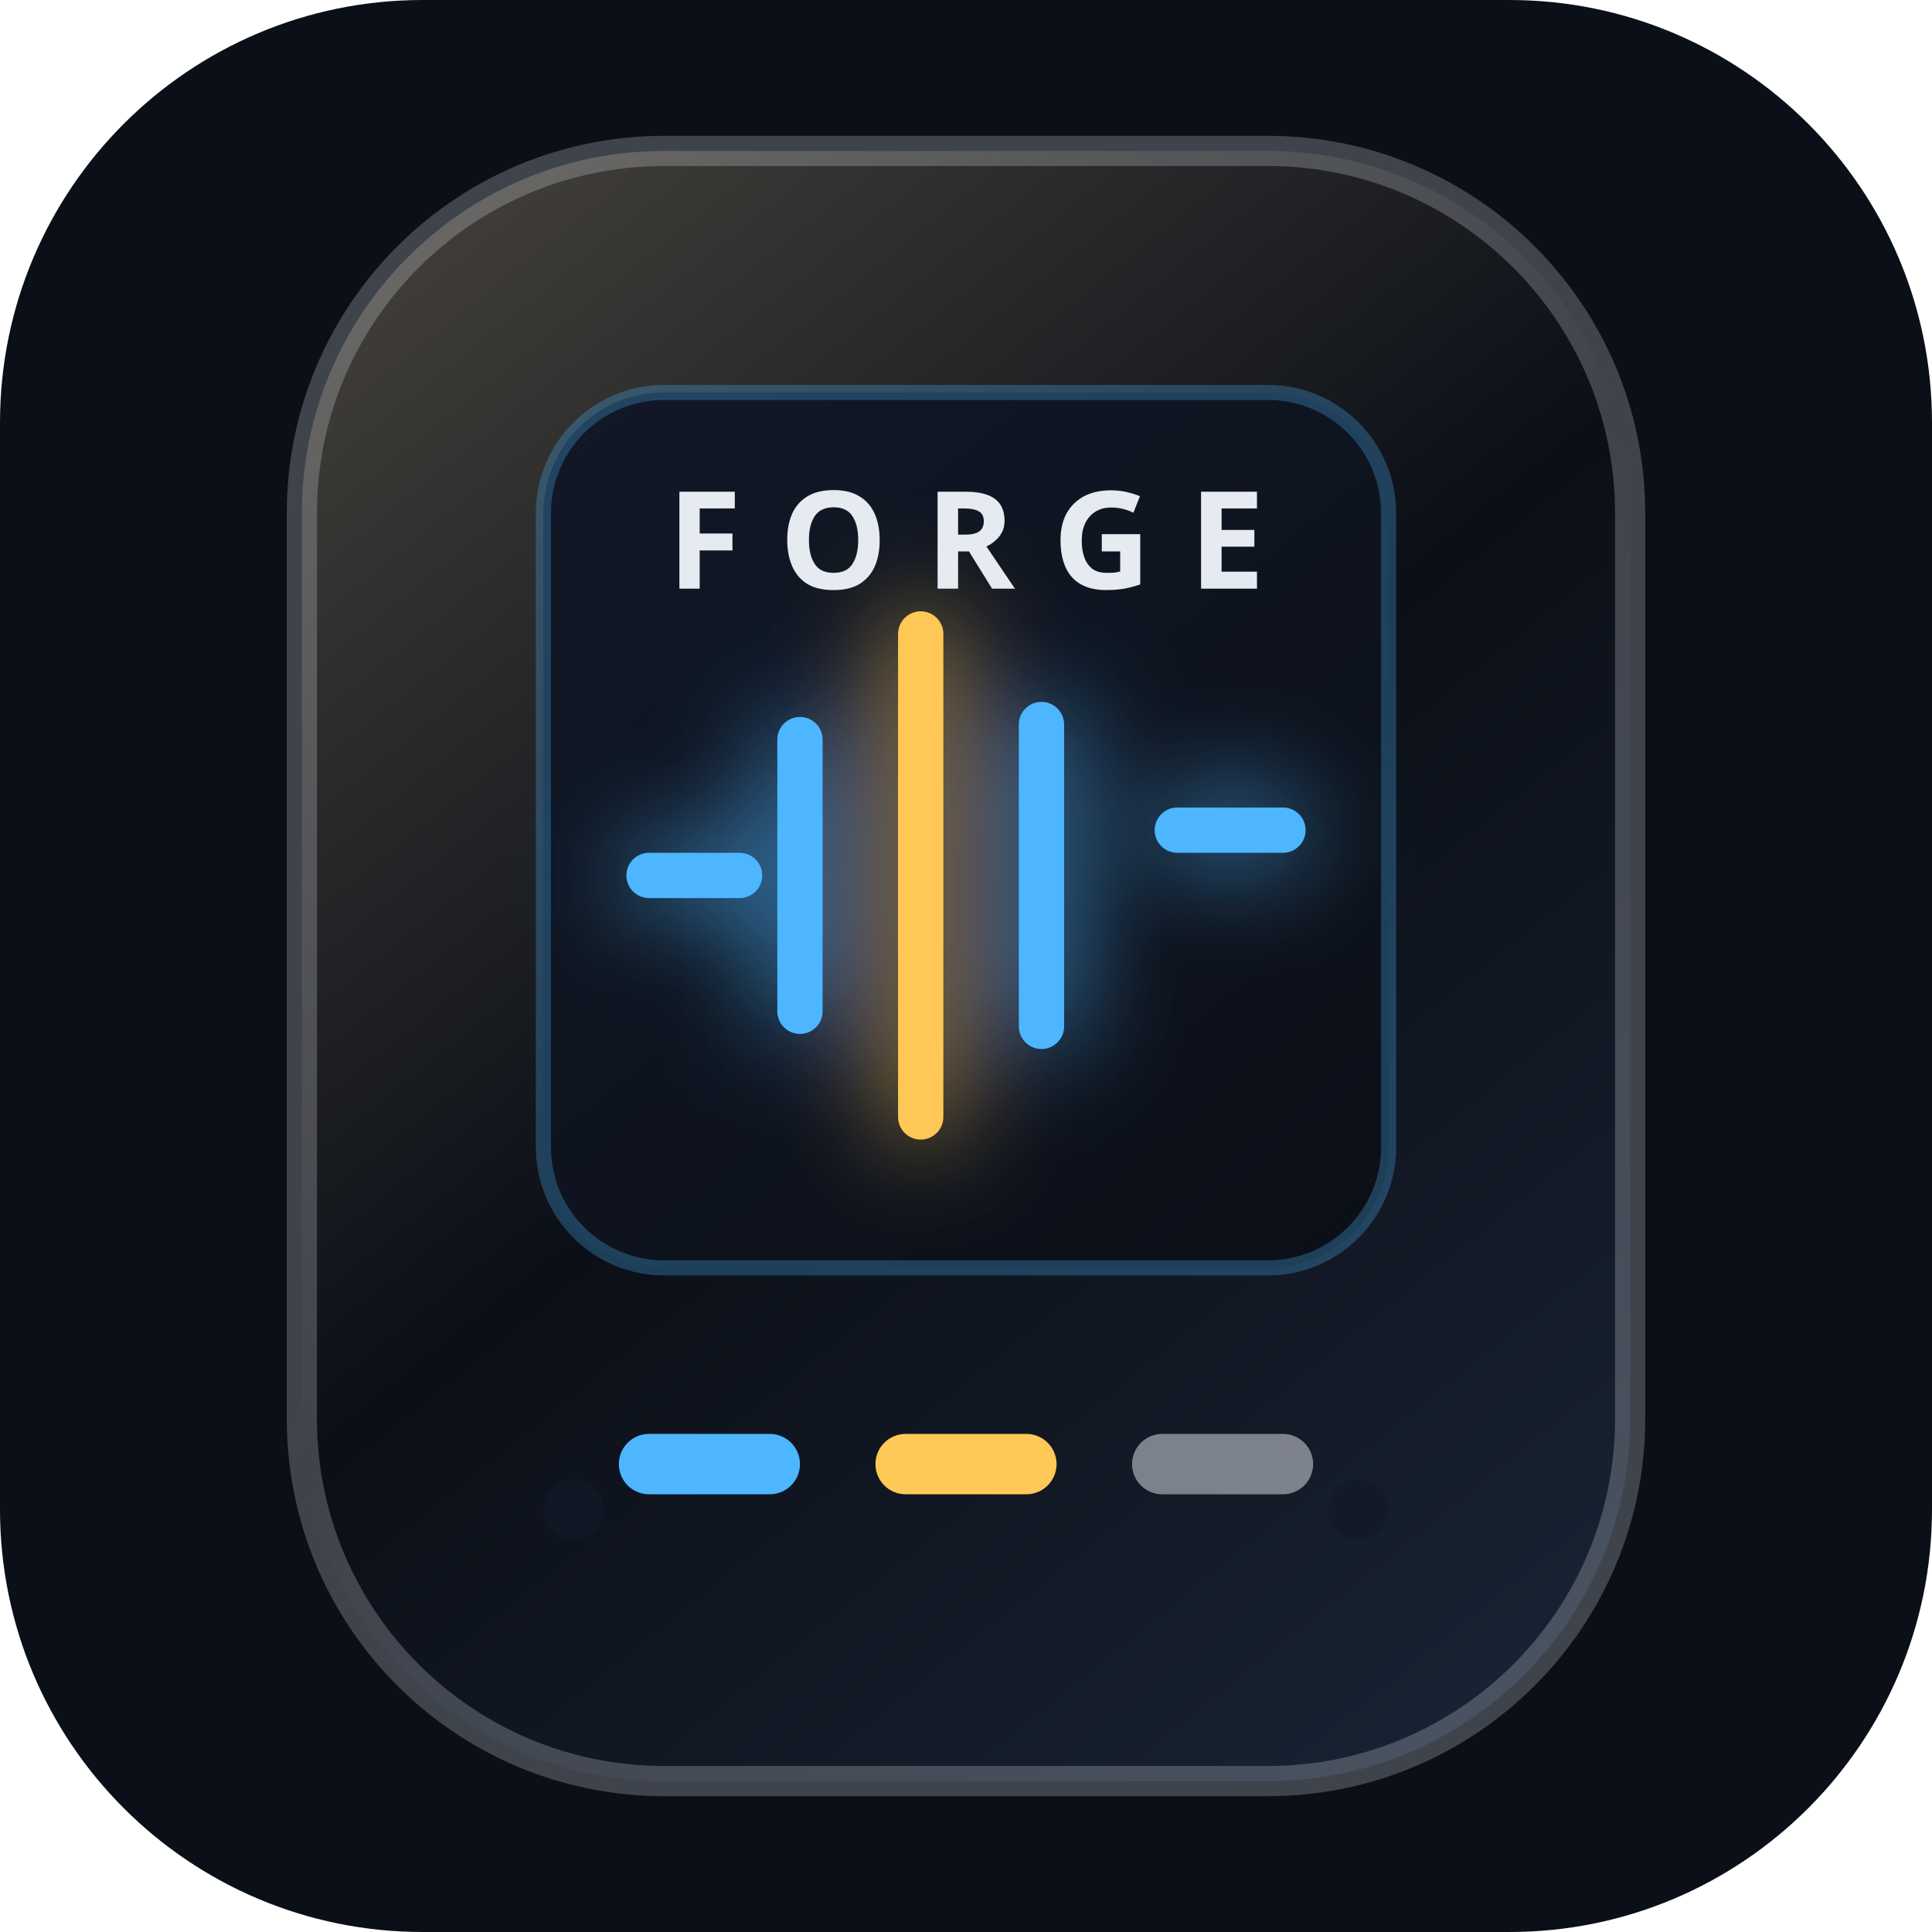
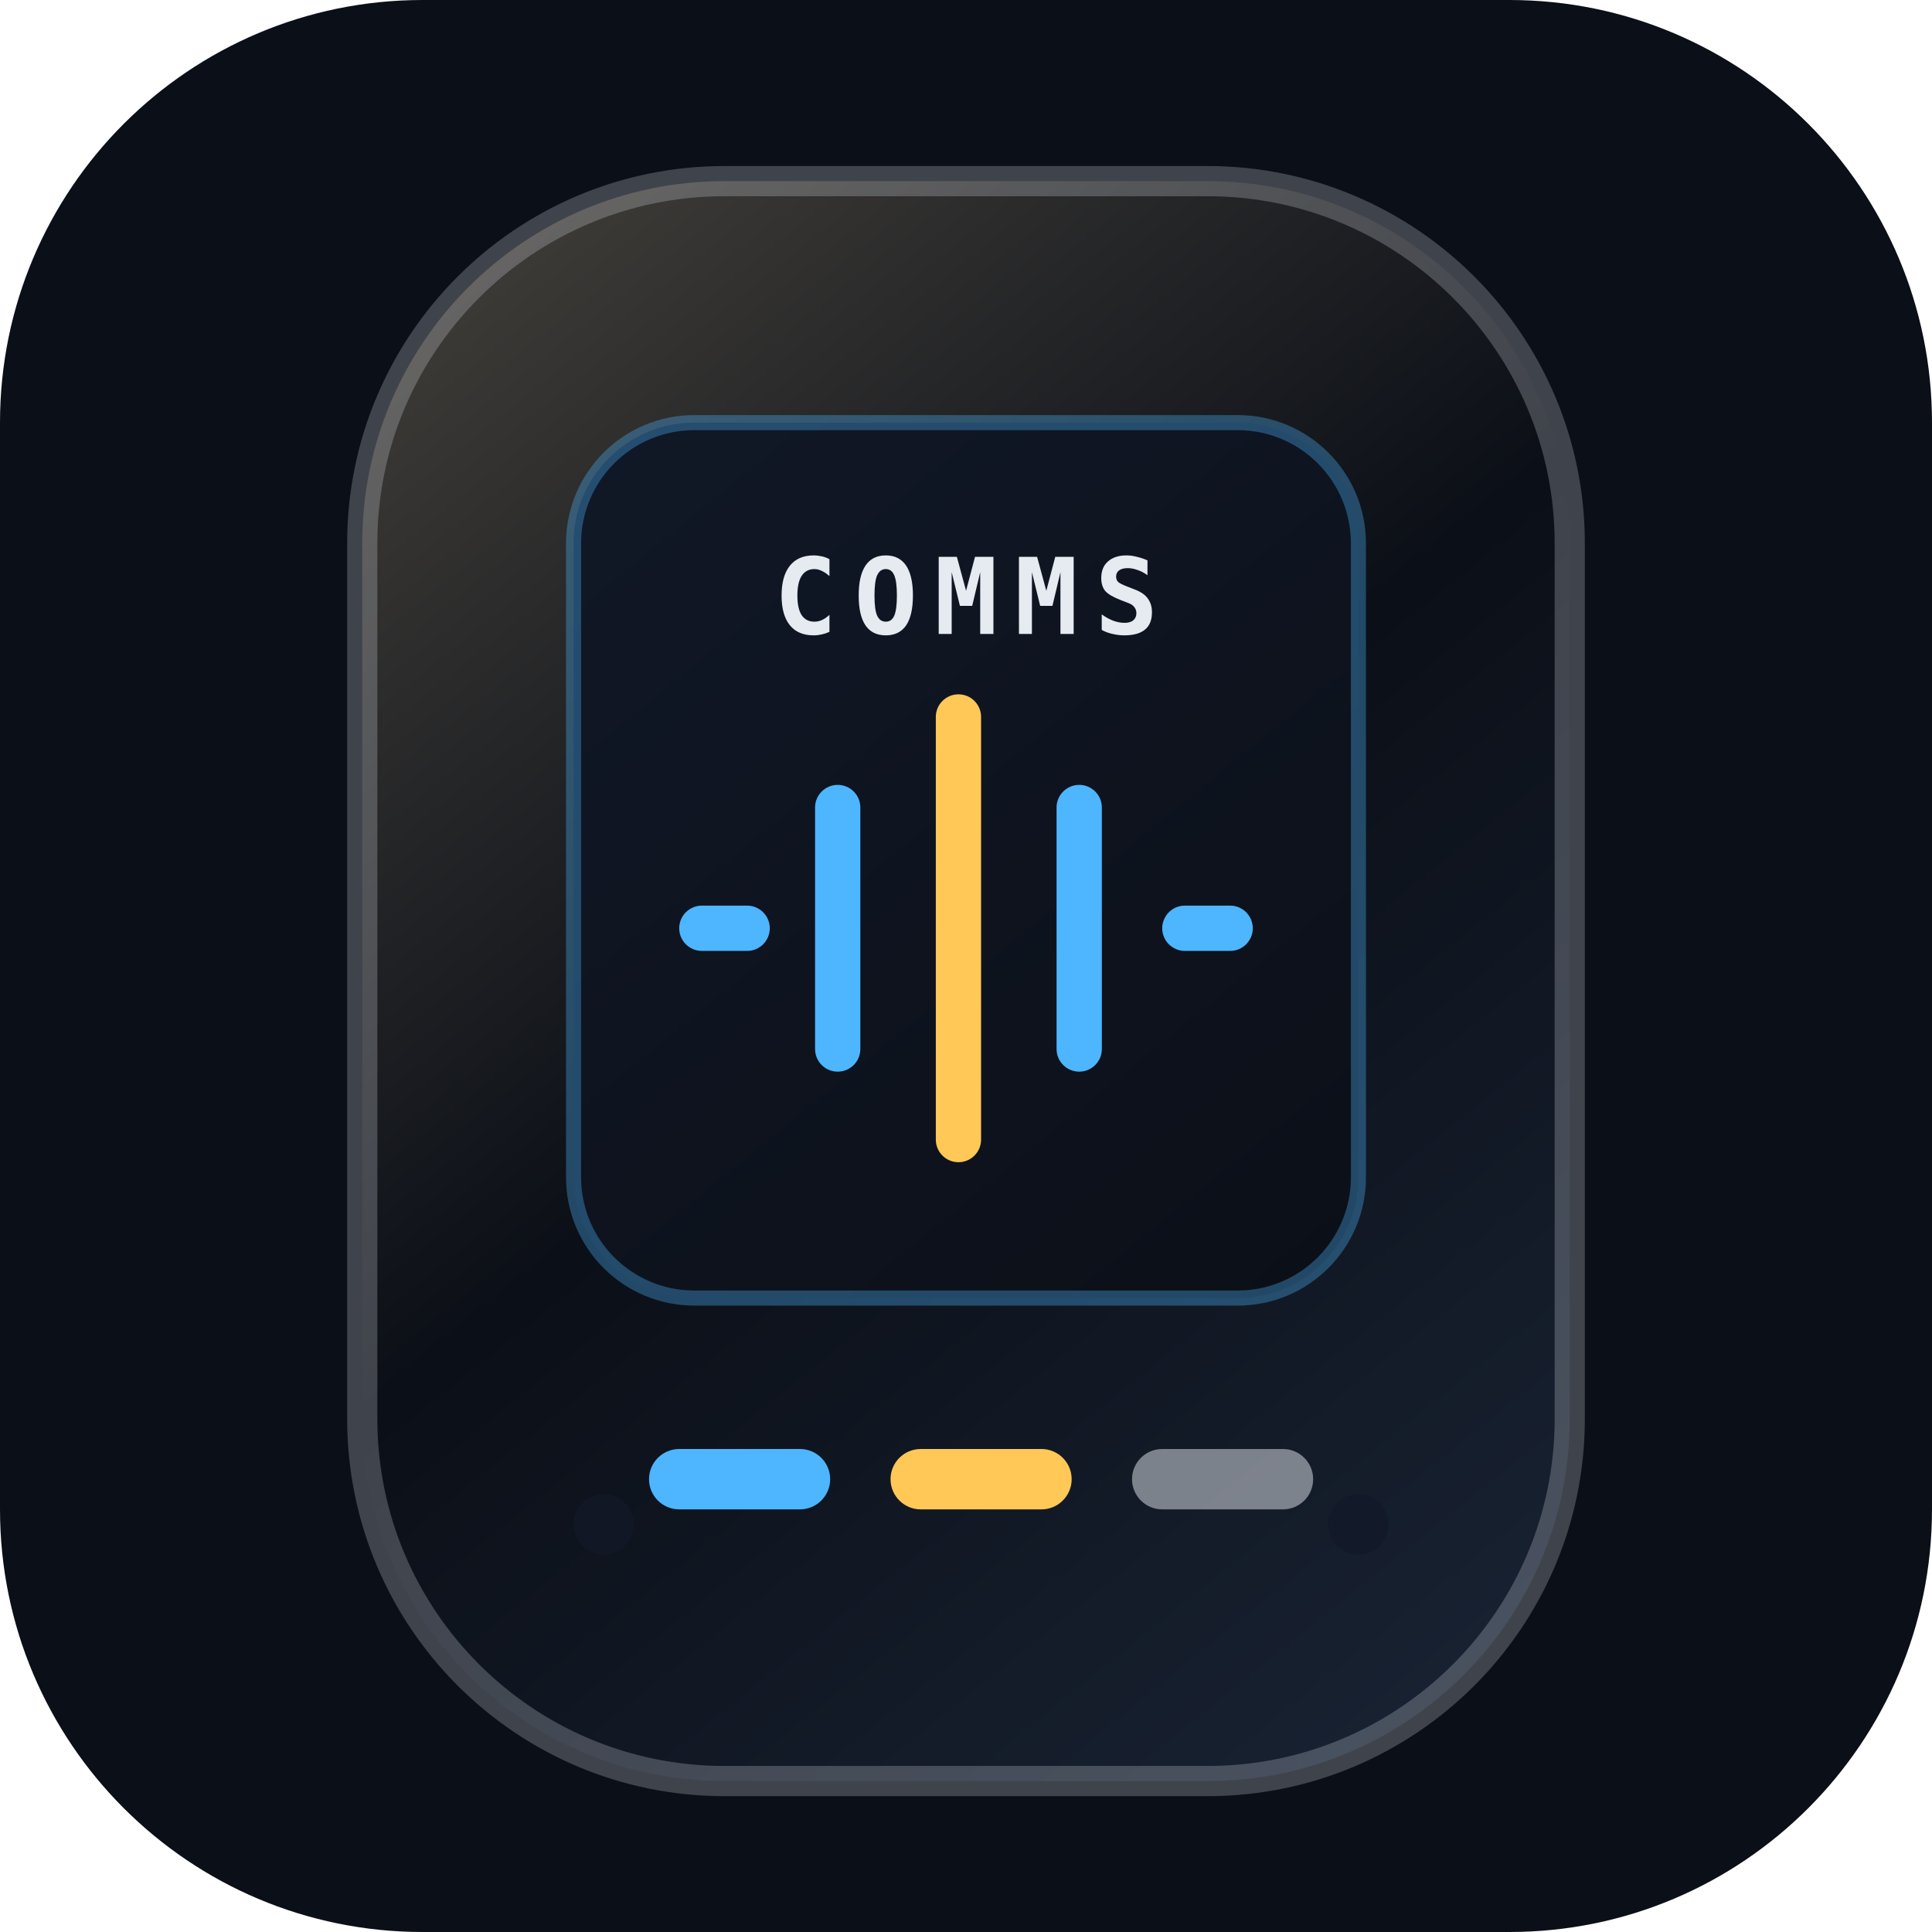
<svg xmlns="http://www.w3.org/2000/svg" viewBox="0 0 128 128" role="img" aria-label="Forge Communicator">
  <defs>
    <linearGradient id="body" x1="18" y1="10" x2="108" y2="122" gradientUnits="userSpaceOnUse">
      <stop stop-color="#4a463f" />
      <stop offset="0.48" stop-color="#0b0f17" />
      <stop offset="1" stop-color="#1b2638" />
    </linearGradient>
    <linearGradient id="screen" x1="38" y1="24" x2="90" y2="88" gradientUnits="userSpaceOnUse">
      <stop stop-color="#111827" />
      <stop offset="1" stop-color="#0b0f17" />
    </linearGradient>
    <filter id="glow" x="-40%" y="-40%" width="180%" height="180%">
      <feGaussianBlur stdDeviation="3.5" result="blur" />
      <feMerge>
        <feMergeNode in="blur" />
        <feMergeNode in="SourceGraphic" />
      </feMerge>
    </filter>
  </defs>
  <rect width="128" height="128" rx="28" fill="#0b0f17" />
-   <rect x="20" y="10" width="88" height="108" rx="24" fill="url(#body)" stroke="#e6eaf1" stroke-opacity="0.24" stroke-width="2" />
-   <rect x="36" y="26" width="56" height="58" rx="8" fill="url(#screen)" stroke="#4db6ff" stroke-opacity="0.28" />
-   <g filter="url(#glow)" stroke-linecap="round">
-     <path d="M43 58h6" stroke="#4db6ff" stroke-width="3" />
-     <path d="M53 49v18" stroke="#4db6ff" stroke-width="3" />
-     <path d="M61 42v32" stroke="#ffc857" stroke-width="3" />
-     <path d="M69 48v20" stroke="#4db6ff" stroke-width="3" />
-     <path d="M78 55h7" stroke="#4db6ff" stroke-width="3" />
+   <rect x="24" y="12" width="80" height="106" rx="24" fill="url(#body)" stroke="#e6eaf1" stroke-opacity="0.24" stroke-width="2" />
+   <rect x="38" y="28" width="52" height="58" rx="8" fill="url(#screen)" stroke="#4db6ff" stroke-opacity="0.34" />
+   <g>
+     <rect x="45" y="60" width="6" height="3" rx="1.5" fill="#4db6ff" />
+     <rect x="54" y="52" width="3" height="19" rx="1.5" fill="#4db6ff" />
+     <rect x="62" y="46" width="3" height="31" rx="1.5" fill="#ffc857" />
+     <rect x="70" y="52" width="3" height="19" rx="1.5" fill="#4db6ff" />
+     <rect x="77" y="60" width="6" height="3" rx="1.5" fill="#4db6ff" />
  </g>
-   <text x="64" y="39" text-anchor="middle" font-family="Orbitron, system-ui, sans-serif" font-size="9" font-weight="700" letter-spacing="2.5" fill="#e6eaf1">FORGE</text>
-   <rect x="41" y="95" width="12" height="4" rx="2" fill="#4db6ff" />
-   <rect x="58" y="95" width="12" height="4" rx="2" fill="#ffc857" />
-   <rect x="75" y="95" width="12" height="4" rx="2" fill="#e6eaf1" fill-opacity="0.5" />
-   <circle cx="38" cy="100" r="2" fill="#111827" opacity="0.8" />
-   <circle cx="90" cy="100" r="2" fill="#111827" opacity="0.8" />
+   <text x="64" y="42" text-anchor="middle" font-family="monospace" font-size="7" font-weight="700" letter-spacing="1.1" fill="#e6eaf1">COMMS</text>
+   <rect x="43" y="96" width="12" height="4" rx="2" fill="#4db6ff" />
+   <rect x="59" y="96" width="12" height="4" rx="2" fill="#ffc857" />
+   <rect x="75" y="96" width="12" height="4" rx="2" fill="#e6eaf1" fill-opacity="0.5" />
+   <circle cx="40" cy="101" r="2" fill="#111827" opacity="0.8" />
+   <circle cx="90" cy="101" r="2" fill="#111827" opacity="0.8" />
</svg>
